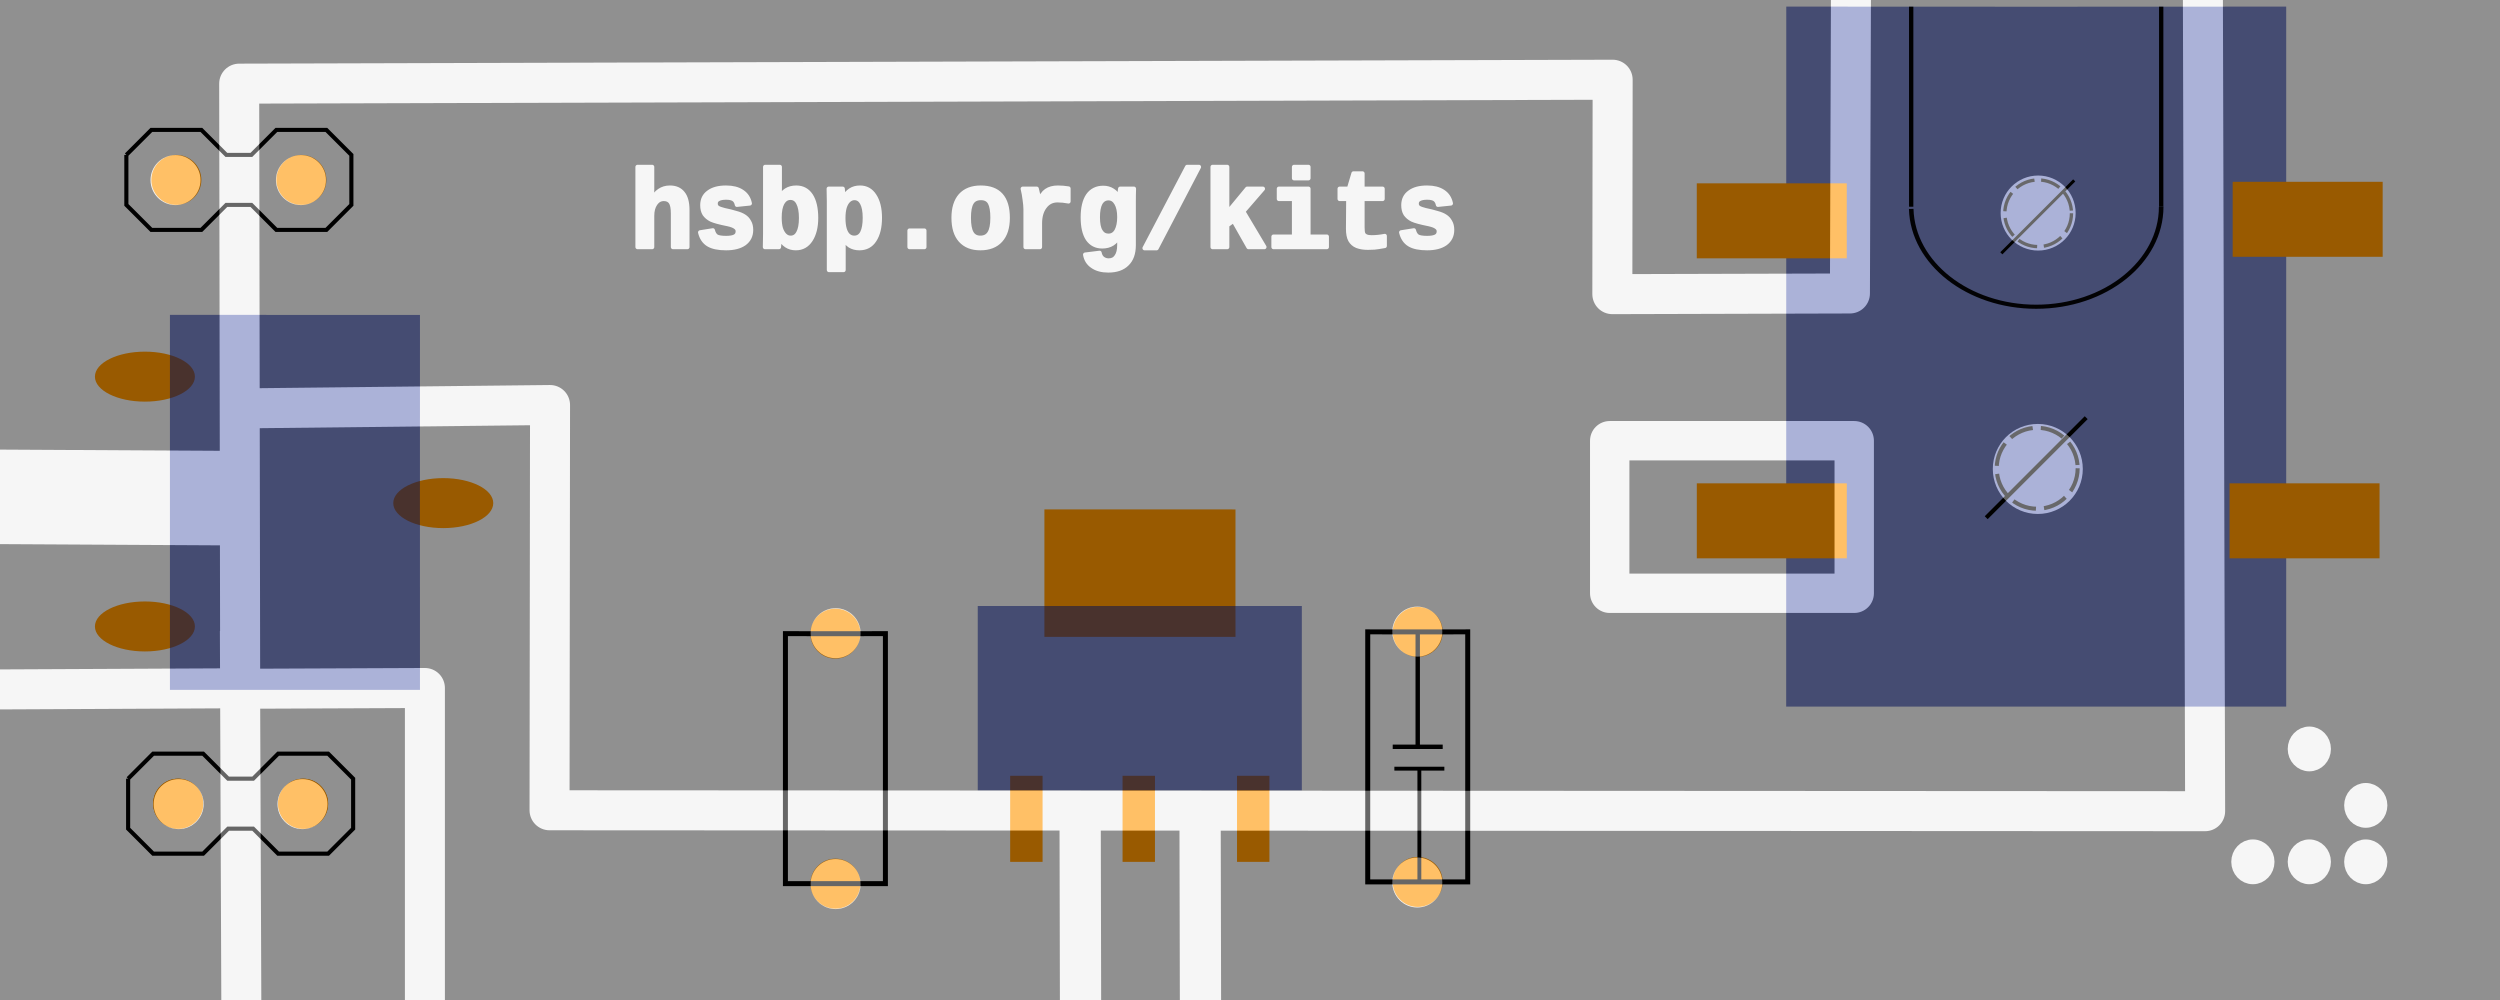
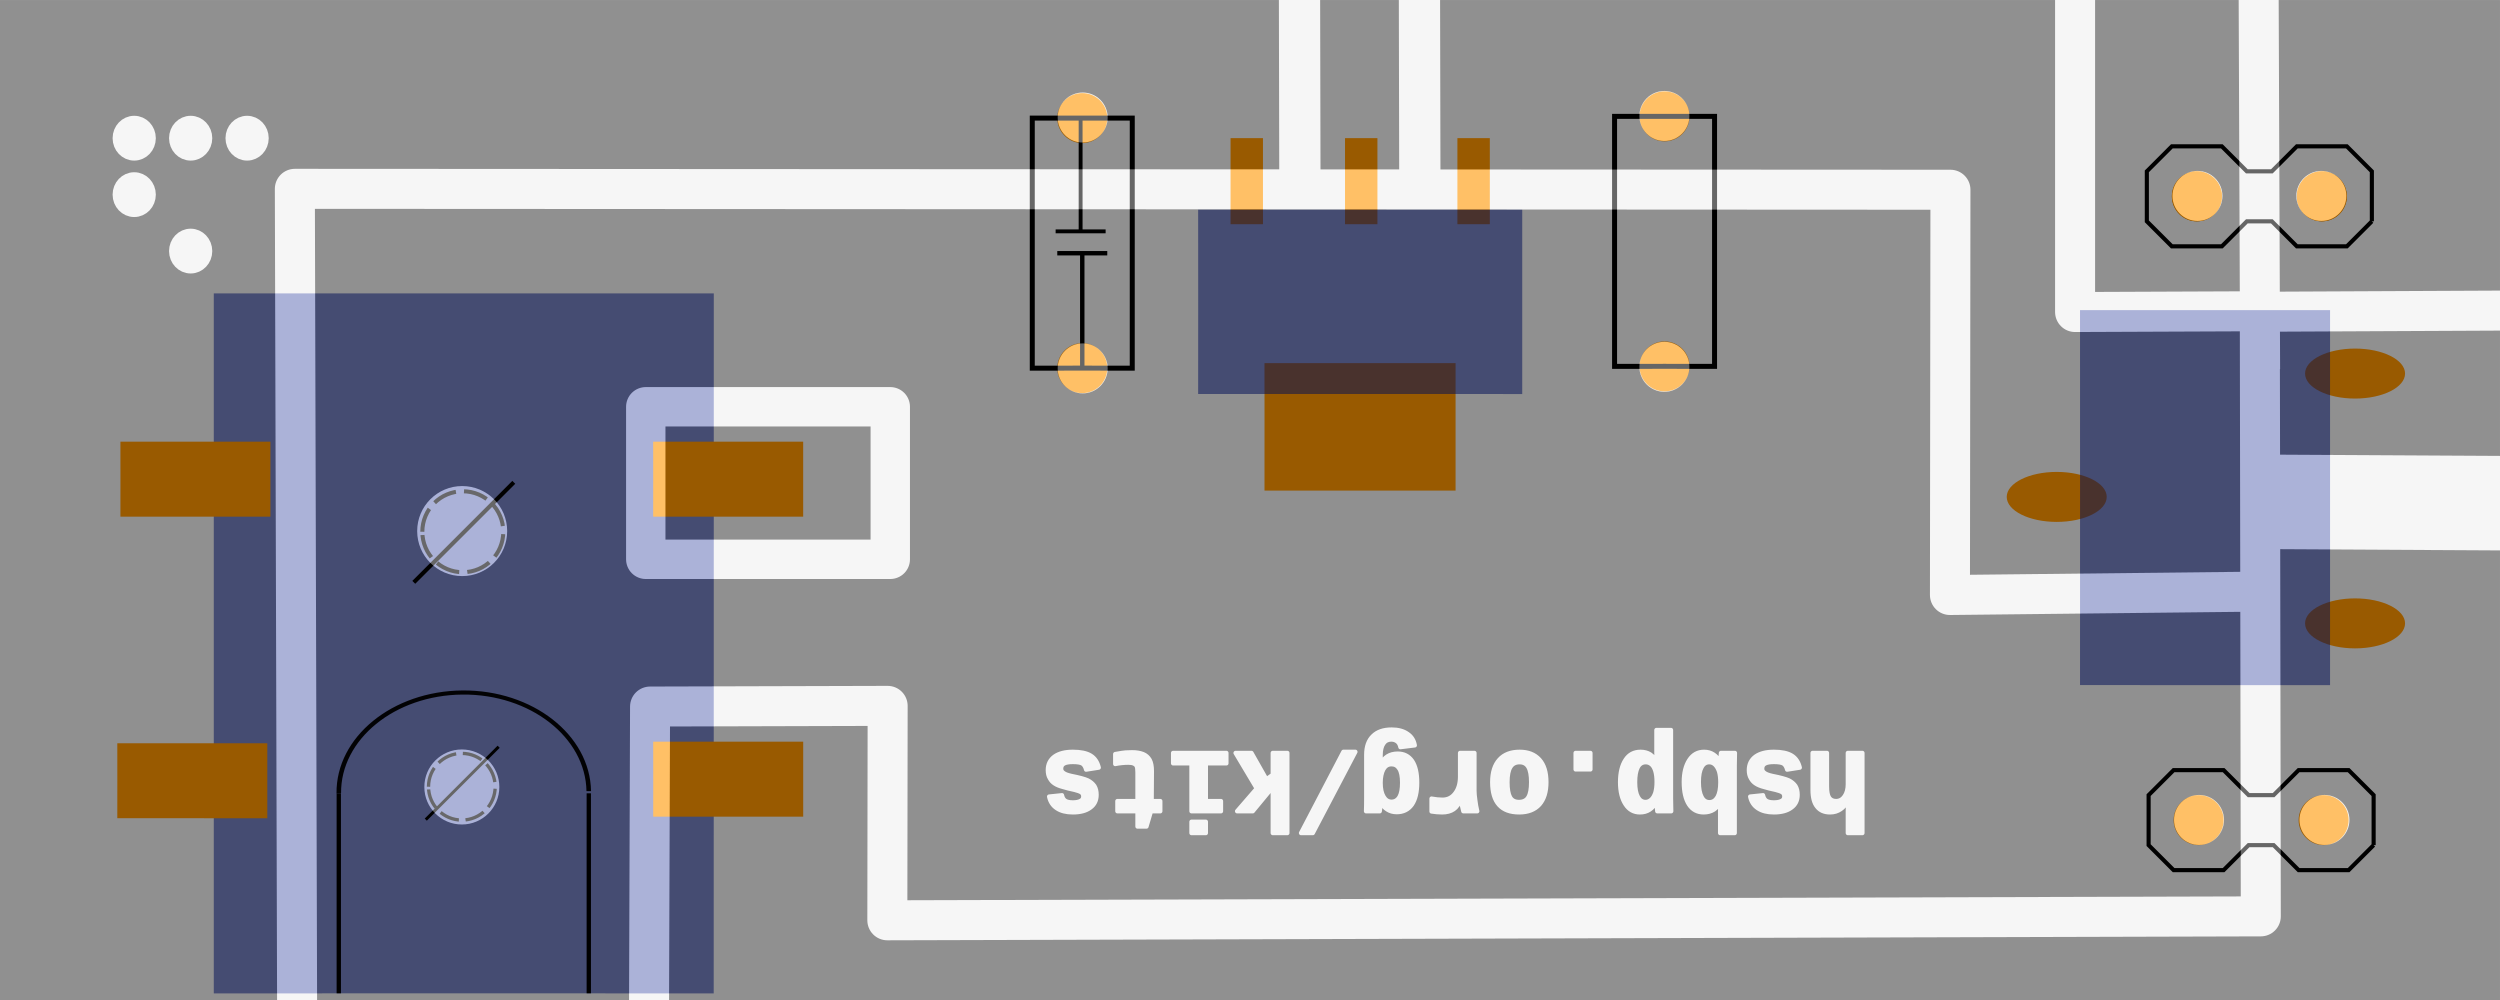
<svg xmlns="http://www.w3.org/2000/svg" xmlns:ns1="http://www.openswatchbook.org/uri/2009/osb" xmlns:xlink="http://www.w3.org/1999/xlink" width="177.165" height="70.866" id="svg2" version="1.1" style="display:inline">
  <defs id="defs4">
    <linearGradient id="linearGradient4257" ns1:paint="solid">
      <stop style="stop-color:#ffffff;stop-opacity:1;" offset="0" id="stop4259" />
    </linearGradient>
    <linearGradient id="linearGradient4306" ns1:paint="solid">
      <stop style="stop-color:#000000;stop-opacity:1;" offset="0" id="stop4308" />
    </linearGradient>
    <filter id="filter4205" x="0" y="0" width="1" height="1" color-interpolation-filters="sRGB">
      <feGaussianBlur id="feGaussianBlur4207" in="SourceAlpha" stdDeviation="4.2" />
      <feOffset id="feOffset4209" dy="5" dx="5" result="result91" />
      <feComposite id="feComposite4211" in2="result91" operator="out" in="SourceGraphic" />
    </filter>
    <linearGradient xlink:href="#linearGradient4257" id="linearGradient4261" x1="-1.522" y1="35.116" x2="20.772" y2="35.116" gradientUnits="userSpaceOnUse" gradientTransform="translate(0,78.20279)" />
  </defs>
  <g transform="translate(0,-77.95279)" style="display:inline" id="g3113">
-     <g transform="translate(4.125,3.75)" id="g3115">
-       <path transform="matrix(0,0.1666398,-0.1666398,0,20.30714,117.5756)" d="m 92.126,70.866 c 0,5.871 -4.759,10.63 -10.63,10.63 -5.871,0 -10.63,-4.759 -10.63,-10.63 0,-5.871 4.759,-10.63 10.63,-10.63 5.871,0 10.63,4.759 10.63,10.63 z" id="path3117" style="fill:#ff9600;fill-opacity:1;stroke:none" />
-       <path style="fill:#ff9600;fill-opacity:1;stroke:none" id="path3119" d="m 92.126,70.866 c 0,5.871 -4.759,10.63 -10.63,10.63 -5.871,0 -10.63,-4.759 -10.63,-10.63 0,-5.871 4.759,-10.63 10.63,-10.63 5.871,0 10.63,4.759 10.63,10.63 z" transform="matrix(0,0.1666398,-0.1666398,0,29.16569,117.5759)" />
+     <g transform="matrix(-1,0,0,-1,173.0388,223.0232)" id="g3115">
+       <path transform="matrix(0,0.1666398,-0.1666398,0,20.30714,117.5756)" d="m 92.126,70.866 a 10.63,10.63 0 1 1 -21.26,0 10.63,10.63 0 1 1 21.26,0 z" id="path3117" style="fill:#ff9600;fill-opacity:1;stroke:none" />
+       <path style="fill:#ff9600;fill-opacity:1;stroke:none" id="path3119" d="m 92.126,70.866 a 10.63,10.63 0 1 1 -21.26,0 10.63,10.63 0 1 1 21.26,0 z" transform="matrix(0,0.1666398,-0.1666398,0,29.16569,117.5759)" />
      <path id="path3121" d="m 4.955,129.385 0,3.543 1.772,1.772 3.543,0 1.772,-1.772 1.772,0 1.772,1.772 3.543,0 1.772,-1.772 0,-3.543 -1.772,-1.772 -3.543,0 -1.772,1.772 -1.772,0 -1.772,-1.772 -3.543,0 -1.772,1.772" style="fill:none;stroke:#000000;stroke-width:0.291;stroke-linecap:butt;stroke-linejoin:miter;stroke-miterlimit:4;stroke-opacity:1;stroke-dasharray:none" />
-       <path style="fill:#ff9600;fill-opacity:1;stroke:none" id="path3123" d="m 92.126,70.866 c 0,5.871 -4.759,10.63 -10.63,10.63 -5.871,0 -10.63,-4.759 -10.63,-10.63 0,-5.871 4.759,-10.63 10.63,-10.63 5.871,0 10.63,4.759 10.63,10.63 z" transform="matrix(0,0.1666398,-0.1666398,0,20.30714,117.5756)" />
-       <path transform="matrix(0,0.1666398,-0.1666398,0,29.16569,117.5759)" d="m 92.126,70.866 c 0,5.871 -4.759,10.63 -10.63,10.63 -5.871,0 -10.63,-4.759 -10.63,-10.63 0,-5.871 4.759,-10.63 10.63,-10.63 5.871,0 10.63,4.759 10.63,10.63 z" id="path3125" style="fill:#ff9600;fill-opacity:1;stroke:none" />
+       <path style="fill:#ff9600;fill-opacity:1;stroke:none" id="path3123" d="m 92.126,70.866 a 10.63,10.63 0 1 1 -21.26,0 10.63,10.63 0 1 1 21.26,0 z" transform="matrix(0,0.1666398,-0.1666398,0,20.30714,117.5756)" />
+       <path transform="matrix(0,0.1666398,-0.1666398,0,29.16569,117.5759)" d="m 92.126,70.866 a 10.63,10.63 0 1 1 -21.26,0 10.63,10.63 0 1 1 21.26,0 z" id="path3125" style="fill:#ff9600;fill-opacity:1;stroke:none" />
    </g>
-     <g transform="translate(4,-3.25)" id="g3127">
+     <g transform="matrix(-1,0,0,-1,173.1638,230.0232)" id="g3127">
      <a transform="translate(-0.3605326,15.99922)" id="a3129">
        <path id="path3131" d="m 5.315,76.181 0,3.543 1.772,1.772 3.543,0 1.772,-1.772 1.772,0 1.772,1.772 3.543,0 1.772,-1.772 0,-3.543 -1.772,-1.772 -3.543,0 -1.772,1.772 -1.772,0 -1.772,-1.772 -3.543,0 -1.772,1.772" style="fill:none;stroke:#000000;stroke-width:0.291;stroke-linecap:butt;stroke-linejoin:miter;stroke-miterlimit:4;stroke-opacity:1;stroke-dasharray:none" />
      </a>
-       <path transform="matrix(0,0.1666398,-0.1666398,0,29.16569,80.37121)" d="m 92.126,70.866 c 0,5.871 -4.759,10.63 -10.63,10.63 -5.871,0 -10.63,-4.759 -10.63,-10.63 0,-5.871 4.759,-10.63 10.63,-10.63 5.871,0 10.63,4.759 10.63,10.63 z" id="path3133" style="fill:#ff9600;fill-opacity:1;stroke:none" />
-       <path style="fill:#ff9600;fill-opacity:1;stroke:none" id="path3135" d="m 92.126,70.866 c 0,5.871 -4.759,10.63 -10.63,10.63 -5.871,0 -10.63,-4.759 -10.63,-10.63 0,-5.871 4.759,-10.63 10.63,-10.63 5.871,0 10.63,4.759 10.63,10.63 z" transform="matrix(0,0.1666398,-0.1666398,0,20.30742,80.37121)" />
+       <path transform="matrix(0,0.1666398,-0.1666398,0,29.16569,80.37121)" d="m 92.126,70.866 a 10.63,10.63 0 1 1 -21.26,0 10.63,10.63 0 1 1 21.26,0 z" id="path3133" style="fill:#ff9600;fill-opacity:1;stroke:none" />
+       <path style="fill:#ff9600;fill-opacity:1;stroke:none" id="path3135" d="m 92.126,70.866 a 10.63,10.63 0 1 1 -21.26,0 10.63,10.63 0 1 1 21.26,0 z" transform="matrix(0,0.1666398,-0.1666398,0,20.30742,80.37121)" />
    </g>
-     <g id="g3988">
-       <path style="fill:#ff9600;fill-opacity:1;stroke:none" id="path3139" d="m 92.126,70.866 c 0,5.871 -4.759,10.63 -10.63,10.63 -5.871,0 -10.63,-4.759 -10.63,-10.63 0,-5.871 4.759,-10.63 10.63,-10.63 5.871,0 10.63,4.759 10.63,10.63 z" transform="matrix(0,0.1666398,-0.1666398,0,112.2766,109.153)" />
-       <path transform="matrix(0,0.1666398,-0.1666398,0,112.2763,126.8698)" d="m 92.126,70.866 c 0,5.871 -4.759,10.63 -10.63,10.63 -5.871,0 -10.63,-4.759 -10.63,-10.63 0,-5.871 4.759,-10.63 10.63,-10.63 5.871,0 10.63,4.759 10.63,10.63 z" id="path3141" style="fill:#ff9600;fill-opacity:1;stroke:none" />
+     <g id="g3988" transform="matrix(-1,0,0,-1,177.1638,226.7732)">
+       <path style="fill:#ff9600;fill-opacity:1;stroke:none" id="path3139" d="m 92.126,70.866 a 10.63,10.63 0 1 1 -21.26,0 10.63,10.63 0 1 1 21.26,0 z" transform="matrix(0,0.1666398,-0.1666398,0,112.2766,109.153)" />
+       <path transform="matrix(0,0.1666398,-0.1666398,0,112.2763,126.8698)" d="m 92.126,70.866 a 10.63,10.63 0 1 1 -21.26,0 10.63,10.63 0 1 1 21.26,0 z" id="path3141" style="fill:#ff9600;fill-opacity:1;stroke:none" />
      <path style="fill:none;stroke:#000000;stroke-width:0.354;stroke-miterlimit:4;stroke-opacity:1;stroke-dasharray:none" d="m 100.468,122.733 3.543,-0.003 0,17.72 -3.543,0 -3.543,0 0.001,-17.72 z" id="path3143" />
      <path id="path3145" d="m 100.468,122.705 0,8.17 -1.772,0 3.543,0 0,0 0,0" style="fill:none;stroke:#000000;stroke-width:0.312;stroke-linecap:butt;stroke-linejoin:miter;stroke-miterlimit:4;stroke-opacity:1;stroke-dasharray:none" />
      <path id="path3147" d="m 100.585,140.373 0,-7.948 -1.772,0 3.543,0" style="fill:none;stroke:#000000;stroke-width:0.275;stroke-linecap:butt;stroke-linejoin:miter;stroke-miterlimit:4;stroke-opacity:1;stroke-dasharray:none" />
    </g>
-     <g id="g3995">
+     <g id="g3995" transform="matrix(-1,0,0,-1,177.1638,226.7732)">
      <g transform="translate(-15.2067,73.25131)" id="g3151">
-         <path style="fill:#ff9600;fill-opacity:1;stroke:none" id="path3154" d="m 92.126,70.866 c 0,5.871 -4.759,10.63 -10.63,10.63 -5.871,0 -10.63,-4.759 -10.63,-10.63 0,-5.871 4.759,-10.63 10.63,-10.63 5.871,0 10.63,4.759 10.63,10.63 z" transform="matrix(0,0.1666398,-0.1666398,0,86.21885,36.02583)" />
-         <path transform="matrix(0,0.1666398,-0.1666398,0,86.21857,53.74265)" d="m 92.126,70.866 c 0,5.871 -4.759,10.63 -10.63,10.63 -5.871,0 -10.63,-4.759 -10.63,-10.63 0,-5.871 4.759,-10.63 10.63,-10.63 5.871,0 10.63,4.759 10.63,10.63 z" id="path3156" style="fill:#ff9600;fill-opacity:1;stroke:none" />
+         <path style="fill:#ff9600;fill-opacity:1;stroke:none" id="path3154" d="m 92.126,70.866 a 10.63,10.63 0 1 1 -21.26,0 10.63,10.63 0 1 1 21.26,0 z" transform="matrix(0,0.1666398,-0.1666398,0,86.21885,36.02583)" />
+         <path transform="matrix(0,0.1666398,-0.1666398,0,86.21857,53.74265)" d="m 92.126,70.866 a 10.63,10.63 0 1 1 -21.26,0 10.63,10.63 0 1 1 21.26,0 z" id="path3156" style="fill:#ff9600;fill-opacity:1;stroke:none" />
        <path style="fill:none;stroke:#000000;stroke-width:0.354;stroke-miterlimit:4;stroke-opacity:1;stroke-dasharray:none" d="m 74.409,49.609 3.543,-0.003 0,17.717 -3.543,0 -3.543,0 0.001,-17.717 z" id="path3158" />
      </g>
    </g>
  </g>
  <g id="layer3" style="display:inline" transform="translate(0,-77.95279)">
-     <g id="g3986" transform="translate(0,1)">
-       <path transform="matrix(0,-0.1666398,0.3333199,0,7.791309,126.1868)" d="m 92.126,70.866 c 0,5.871 -4.759,10.63 -10.63,10.63 -5.871,0 -10.63,-4.759 -10.63,-10.63 0,-5.871 4.759,-10.63 10.63,-10.63 5.871,0 10.63,4.759 10.63,10.63 z" id="path4290" style="fill:#ff9600;fill-opacity:1;stroke:none" />
-       <path style="fill:#ff9600;fill-opacity:1;stroke:none" id="path4292" d="m 92.126,70.866 c 0,5.871 -4.759,10.63 -10.63,10.63 -5.871,0 -10.63,-4.759 -10.63,-10.63 0,-5.871 4.759,-10.63 10.63,-10.63 5.871,0 10.63,4.759 10.63,10.63 z" transform="matrix(0,-0.1666398,0.3333199,0,-13.35142,134.9275)" />
-       <path transform="matrix(0,-0.1666398,0.3333199,0,-13.35142,117.2243)" d="m 92.126,70.866 c 0,5.871 -4.759,10.63 -10.63,10.63 -5.871,0 -10.63,-4.759 -10.63,-10.63 0,-5.871 4.759,-10.63 10.63,-10.63 5.871,0 10.63,4.759 10.63,10.63 z" id="path4294" style="fill:#ff9600;fill-opacity:1;stroke:none" />
+     <g id="g3986" transform="matrix(-1,0,0,-1,177.1638,225.7732)">
+       <path transform="matrix(0,-0.1666398,0.3333199,0,7.791309,126.1868)" d="m 92.126,70.866 a 10.63,10.63 0 1 1 -21.26,0 10.63,10.63 0 1 1 21.26,0 z" id="path4290" style="fill:#ff9600;fill-opacity:1;stroke:none" />
+       <path style="fill:#ff9600;fill-opacity:1;stroke:none" id="path4292" d="m 92.126,70.866 a 10.63,10.63 0 1 1 -21.26,0 10.63,10.63 0 1 1 21.26,0 z" transform="matrix(0,-0.1666398,0.3333199,0,-13.35142,134.9275)" />
+       <path transform="matrix(0,-0.1666398,0.3333199,0,-13.35142,117.2243)" d="m 92.126,70.866 a 10.63,10.63 0 1 1 -21.26,0 10.63,10.63 0 1 1 21.26,0 z" id="path4294" style="fill:#ff9600;fill-opacity:1;stroke:none" />
      <path id="path4261" d="m 29.758,112.554 0.003,13.287 -17.719,0 0,-13.287 0,-13.287 17.719,0.004 z" style="fill:#001590;fill-opacity:0.522;stroke:none" />
    </g>
-     <g id="g3960" transform="matrix(1.296333,0,0,1.187914,-2.643229,-17.54253)">
+     <g id="g3960" transform="matrix(-1.296333,0,0,-1.187914,179.807,244.3158)">
      <g id="g4005" transform="translate(0,-3.367249)">
        <path style="fill:#ff9600;fill-opacity:1;stroke:none" d="m 69.577,118.45 0.002,3.3 -10.446,0 0,-3.3 0,-4.304 10.446,9.8e-4 z" id="path4304" />
        <path id="path4323" d="m 59.033,132.605 2.88e-4,2.567 -1.772,0 0,-2.567 0,-2.567 1.772,8.8e-4 z" style="fill:#ff9600;fill-opacity:1;stroke:none" />
        <path style="fill:#ff9600;fill-opacity:1;stroke:none" d="m 65.177,132.605 2.88e-4,2.567 -1.772,0 0,-2.567 0,-2.567 1.772,8.8e-4 z" id="path4325" />
        <path id="path4327" d="m 71.434,132.605 2.88e-4,2.567 -1.772,0 0,-2.567 0,-2.567 1.772,8.8e-4 z" style="fill:#ff9600;fill-opacity:1;stroke:none" />
        <path id="path3403" d="m 73.203,125.406 0.003,5.499 -17.717,0 0,-5.499 0,-5.499 17.717,0.002 z" style="fill:#001590;fill-opacity:0.522;stroke:none" />
      </g>
    </g>
-     <g id="g3987" transform="translate(30.25,-12.75)">
+     <g id="g3987" transform="matrix(-1,0,0,-1,146.9138,239.5232)">
      <path style="fill:#001590;fill-opacity:0.522;stroke:none" d="m 114.047,91.179 17.717,-0.008 0,49.606 -17.717,0 -17.717,0 0.006,-49.606 z" id="path3425" />
-       <path style="fill:none;stroke:#000000;stroke-width:0.354;stroke-linejoin:round;stroke-miterlimit:4;stroke-opacity:0.961;stroke-dasharray:2.126, 0.709;stroke-dashoffset:0" id="path4219" d="m 86.811,182.48 c 0,1.957 -1.586,3.543 -3.543,3.543 -1.957,0 -3.543,-1.586 -3.543,-3.543 0,-1.957 1.586,-3.543 3.543,-3.543 1.957,0 3.543,1.586 3.543,3.543 z" transform="matrix(0.6666667,0,0,0.6666667,58.67301,-15.83593)" />
+       <path style="fill:none;stroke:#000000;stroke-width:0.354;stroke-linejoin:round;stroke-miterlimit:4;stroke-opacity:0.961;stroke-dasharray:2.126, 0.709;stroke-dashoffset:0" id="path4219" d="m 86.811,182.48 a 3.543,3.543 0 1 1 -7.087,0 3.543,3.543 0 1 1 7.087,0 z" transform="matrix(0.6666667,0,0,0.6666667,58.67301,-15.83593)" />
      <path style="fill:#ff9600;fill-opacity:1;stroke:none;display:inline" d="m 100.622,106.353 0.002,2.657 -10.63,0 0,-2.657 0,-2.657 10.63,9e-4 z" id="path4329" />
      <path id="path4331" d="m 138.599,106.242 0.002,2.657 -10.63,0 0,-2.657 0,-2.657 10.63,9e-4 z" style="fill:#ff9600;fill-opacity:1;stroke:none;display:inline" />
      <path style="fill:#ff9600;fill-opacity:1;stroke:none;display:inline" d="m 138.378,127.613 0.002,2.657 -10.63,0 0,-2.657 0,-2.657 10.63,9e-4 z" id="path4333" />
      <path id="path4335" d="m 100.624,127.613 0.002,2.657 -10.63,0 0,-2.657 0,-2.657 10.63,9e-4 z" style="fill:#ff9600;fill-opacity:1;stroke:none;display:inline" />
-       <path transform="matrix(0.8095238,0,0,0.8095238,46.70917,-23.83433)" d="m 86.811,182.48 c 0,1.957 -1.586,3.543 -3.543,3.543 -1.957,0 -3.543,-1.586 -3.543,-3.543 0,-1.957 1.586,-3.543 3.543,-3.543 1.957,0 3.543,1.586 3.543,3.543 z" id="path4228" style="fill:none;stroke:#000000;stroke-width:0.354;stroke-linejoin:round;stroke-miterlimit:4;stroke-opacity:0.961;stroke-dasharray:2.126, 0.709;stroke-dashoffset:0" />
+       <path transform="matrix(0.8095238,0,0,0.8095238,46.70917,-23.83433)" d="m 86.811,182.48 a 3.543,3.543 0 1 1 -7.087,0 3.543,3.543 0 1 1 7.087,0 z" id="path4228" style="fill:none;stroke:#000000;stroke-width:0.354;stroke-linejoin:round;stroke-miterlimit:4;stroke-opacity:0.961;stroke-dasharray:2.126, 0.709;stroke-dashoffset:0" />
      <path id="path4231" d="m 110.504,127.39 c 7.087,-7.087 7.087,-7.087 7.087,-7.087" style="fill:none;stroke:#000000;stroke-width:0.291;stroke-linecap:butt;stroke-linejoin:miter;stroke-miterlimit:4;stroke-opacity:1;stroke-dasharray:none" />
-       <path style="fill:none;stroke:#000000;stroke-width:0.291;stroke-linejoin:round;stroke-miterlimit:4;stroke-opacity:0.961;stroke-dasharray:none;stroke-dashoffset:0" id="path4233" d="m 69.094,186.024 c 0,3.914 -3.569,7.087 -7.972,7.087 -4.336,0 -7.877,-3.08 -7.971,-6.933" transform="matrix(1.111111,0,0,1,46.13385,-80.67093)" />
+       <path style="fill:none;stroke:#000000;stroke-width:0.291;stroke-linejoin:round;stroke-miterlimit:4;stroke-opacity:0.961;stroke-dasharray:none;stroke-dashoffset:0" id="path4233" d="m 69.094,186.024 a 7.972,7.087 0 0 1 -15.943,0.153" transform="matrix(1.111111,0,0,1,46.13385,-80.67093)" />
      <path style="fill:none;stroke:#000000;stroke-width:0.306;stroke-linecap:butt;stroke-linejoin:miter;stroke-miterlimit:4;stroke-opacity:1;stroke-dasharray:none" d="m 122.906,91.179 0,14.173 0,0 0,0" id="path4235" />
      <path id="path4259" d="m 105.189,91.179 0,14.173 0,0 0,0" style="fill:none;stroke:#000000;stroke-width:0.306;stroke-linecap:butt;stroke-linejoin:miter;stroke-miterlimit:4;stroke-opacity:1;stroke-dasharray:none" />
      <path style="fill:none;stroke:#000000;stroke-width:0.212;stroke-linecap:butt;stroke-linejoin:miter;stroke-miterlimit:4;stroke-opacity:1;stroke-dasharray:none" d="m 111.576,108.652 c 5.165,-5.165 5.165,-5.165 5.165,-5.165" id="path3984" />
    </g>
  </g>
  <g transform="translate(0,-77.95279)" style="opacity:0.4;display:inline" id="g4090">
-     <g transform="translate(-2.693315,87.03021)" id="g4094">
+     <g transform="matrix(-1,0,0,-1,179.8571,139.743)" id="g4094">
      <path transform="matrix(0,-0.1666668,0.1666668,0,50.19684,49.01575)" d="m 92.126,70.866 a 10.63,10.63 0 1 1 -21.26,0 10.63,10.63 0 1 1 21.26,0 z" id="path4096" style="fill:none;stroke:none;display:inline" />
      <path style="fill:#000000;fill-opacity:1;display:inline" d="m 62.011,31.958 c -1.947,0 -3.469,1.521 -3.469,3.469 0,1.947 1.521,3.5 3.469,3.5 1.947,0 3.5,-1.553 3.5,-3.5 0,-1.947 -1.553,-3.469 -3.5,-3.469 z m 0,3.031 c 0.245,0 0.469,0.192 0.469,0.438 0,0.245 -0.224,0.469 -0.469,0.469 -0.245,0 -0.438,-0.224 -0.438,-0.469 0,-0.245 0.192,-0.438 0.438,-0.438 z" id="path4098" />
    </g>
-     <g id="g4100" transform="translate(-2.87009,105.2771)">
+     <g id="g4100" transform="matrix(-1,0,0,-1,180.0339,121.4962)">
      <path style="fill:none;stroke:none;display:inline" id="path4102" d="m 92.126,70.866 a 10.63,10.63 0 1 1 -21.26,0 10.63,10.63 0 1 1 21.26,0 z" transform="matrix(0,-0.1666668,0.1666668,0,50.19684,49.01575)" />
      <path id="path4104" d="m 62.011,31.958 c -1.947,0 -3.469,1.521 -3.469,3.469 0,1.947 1.521,3.5 3.469,3.5 1.947,0 3.5,-1.553 3.5,-3.5 0,-1.947 -1.553,-3.469 -3.5,-3.469 z m 0,3.031 c 0.245,0 0.469,0.192 0.469,0.438 0,0.245 -0.224,0.469 -0.469,0.469 -0.245,0 -0.438,-0.224 -0.438,-0.469 0,-0.245 0.192,-0.438 0.438,-0.438 z" style="fill:#000000;fill-opacity:1;display:inline" />
    </g>
-     <g transform="matrix(1.076101,0,0,1.811746,-45.21765,71.19607)" id="g4106">
+     <g transform="matrix(-1.076101,0,0,-1.811746,222.3814,155.5772)" id="g4106">
      <path transform="matrix(0,-0.1666668,0.1666668,0,50.19684,49.01575)" d="m 92.126,70.866 a 10.63,10.63 0 1 1 -21.26,0 10.63,10.63 0 1 1 21.26,0 z" id="path4108" style="fill:none;stroke:none;display:inline" />
      <path style="fill:#000000;fill-opacity:1;display:inline" d="m 62.011,31.958 c -1.947,0 -3.469,1.521 -3.469,3.469 0,1.947 1.521,3.5 3.469,3.5 1.947,0 3.5,-1.553 3.5,-3.5 0,-1.947 -1.553,-3.469 -3.5,-3.469 z m 0,3.031 c 0.245,0 0.469,0.192 0.469,0.438 0,0.245 -0.224,0.469 -0.469,0.469 -0.245,0 -0.438,-0.224 -0.438,-0.469 0,-0.245 0.192,-0.438 0.438,-0.438 z" id="path4110" />
    </g>
-     <g id="g4130" transform="translate(38.38884,87.20699)">
+     <g id="g4130" transform="matrix(-1,0,0,-1,138.7749,139.5662)">
      <path style="fill:none;stroke:none;display:inline" id="path4132" d="m 92.126,70.866 a 10.63,10.63 0 1 1 -21.26,0 10.63,10.63 0 1 1 21.26,0 z" transform="matrix(0,-0.1666668,0.1666668,0,50.19684,49.01575)" />
      <path id="path4134" d="m 62.011,31.958 c -1.947,0 -3.469,1.521 -3.469,3.469 0,1.947 1.521,3.5 3.469,3.5 1.947,0 3.5,-1.553 3.5,-3.5 0,-1.947 -1.553,-3.469 -3.5,-3.469 z m 0,3.031 c 0.245,0 0.469,0.192 0.469,0.438 0,0.245 -0.224,0.469 -0.469,0.469 -0.245,0 -0.438,-0.224 -0.438,-0.469 0,-0.245 0.192,-0.438 0.438,-0.438 z" style="fill:#000000;fill-opacity:1;display:inline" />
    </g>
-     <g transform="translate(38.56561,104.7468)" id="g4136">
+     <g transform="matrix(-1,0,0,-1,138.5982,122.0265)" id="g4136">
      <path transform="matrix(0,-0.1666668,0.1666668,0,50.19684,49.01575)" d="m 92.126,70.866 a 10.63,10.63 0 1 1 -21.26,0 10.63,10.63 0 1 1 21.26,0 z" id="path4138" style="fill:none;stroke:none;display:inline" />
      <path style="fill:#000000;fill-opacity:1;display:inline" d="m 62.011,32.134 c -1.947,0 -3.469,1.521 -3.469,3.469 0,1.947 1.521,3.5 3.469,3.5 1.947,0 3.5,-1.553 3.5,-3.5 0,-1.947 -1.553,-3.469 -3.5,-3.469 z m 0,3.031 c 0.245,0 0.469,0.192 0.469,0.438 0,0.245 -0.224,0.469 -0.469,0.469 -0.245,0 -0.438,-0.224 -0.438,-0.469 0,-0.245 0.192,-0.438 0.438,-0.438 z" id="path4140" />
      <rect style="fill:#000000;fill-opacity:1;fill-rule:evenodd;stroke:#000000;stroke-width:0;stroke-linecap:butt;stroke-linejoin:miter;stroke-miterlimit:4;stroke-opacity:1;stroke-dasharray:none" id="rect4247" width="177.165" height="70.866" x="0" y="5.4066572e-07" transform="translate(-38.56561,-26.79396)" />
    </g>
    <path style="fill:#ffffff;fill-opacity:1;fill-rule:evenodd;stroke:#ffffff;stroke-width:2.835;stroke-linejoin:round;stroke-miterlimit:4;stroke-opacity:1;stroke-dasharray:none;stroke-dashoffset:0" id="path4299" d="" />
-     <path style="fill:none;stroke:#ffffff;stroke-width:2.835;stroke-linecap:butt;stroke-linejoin:round;stroke-miterlimit:4;stroke-opacity:1;stroke-dasharray:none" d="m 17,122.661 0.111,28.797 m 0.591,-24.697 12.409,-0.053 0,24.333 M -2,126.819 l 19.02,-0.092 -0.07,-42.846 97.332,-0.279 -0.022,15.196 16.837,-0.048 0.08,-23.364" id="path3153" />
-     <path style="fill:none;stroke:#ffffff;stroke-width:6.698;stroke-linecap:butt;stroke-linejoin:round;stroke-miterlimit:4;stroke-opacity:1;stroke-dasharray:none" d="M 17.766,113.263 -2,113.152" id="path3155" />
-     <path style="fill:none;stroke:#ffffff;stroke-width:2.835;stroke-linecap:butt;stroke-linejoin:round;stroke-miterlimit:4;stroke-opacity:1;stroke-dasharray:none" d="m 16.389,28.949 22.59,-0.247 -0.035,28.719 117.325,0.065 -0.159,-57.898" id="path3161" transform="translate(0,77.95279)" />
-     <path transform="matrix(1.771653,0,0,1.678409,21.81452,44.69199)" d="m 22.111,57.144 a 1,1.056 0 1 1 -2,0 1,1.056 0 1 1 2,0 z" id="path4211" style="fill:#ffffff;fill-opacity:1;fill-rule:evenodd;stroke:#ffffff;stroke-width:0;stroke-linejoin:round;stroke-miterlimit:4;stroke-opacity:0.156;stroke-dasharray:none;stroke-dashoffset:0" />
-     <text xml:space="preserve" style="font-size:7.676px;font-style:normal;font-variant:normal;font-weight:bold;font-stretch:normal;text-align:start;line-height:125%;letter-spacing:0px;word-spacing:0px;writing-mode:lr-tb;text-anchor:start;fill:#ffffff;fill-opacity:1;stroke:#ffffff;stroke-width:0.302;stroke-linejoin:round;stroke-miterlimit:4;stroke-dasharray:none;font-family:Courier New;-inkscape-font-specification:Courier New Bold" x="45.548" y="93.591" id="text4244" transform="scale(0.9804246,1.019966)">
-       <tspan id="tspan4246" x="45.548" y="93.591" style="font-size:7.676px;font-style:normal;font-variant:normal;font-weight:bold;font-stretch:normal;text-align:start;line-height:125%;writing-mode:lr-tb;text-anchor:start;stroke-width:0.302;font-family:Courier New;-inkscape-font-specification:Courier New Bold">hsbp.org/kits</tspan>
+     <path style="fill:none;stroke:#ffffff;stroke-width:2.835;stroke-linecap:butt;stroke-linejoin:round;stroke-miterlimit:4;stroke-opacity:1;stroke-dasharray:none" d="m 160.164,104.112 -0.111,-28.797 m -0.591,24.697 -12.409,0.053 0,-24.333 m 32.111,24.222 -19.02,0.092 0.07,42.846 -97.332,0.279 0.022,-15.196 -16.837,0.048 -0.08,23.364" id="path3153" />
+     <path style="fill:none;stroke:#ffffff;stroke-width:6.698;stroke-linecap:butt;stroke-linejoin:round;stroke-miterlimit:4;stroke-opacity:1;stroke-dasharray:none" d="m 159.398,113.51 19.766,0.111" id="path3155" />
+     <path style="fill:none;stroke:#ffffff;stroke-width:2.835;stroke-linecap:butt;stroke-linejoin:round;stroke-miterlimit:4;stroke-opacity:1;stroke-dasharray:none" d="m 160.775,119.871 -22.59,0.247 0.035,-28.719 -117.325,-0.065 0.159,57.898" id="path3161" />
+     <path transform="matrix(-1.771653,0,0,-1.678409,155.3493,182.0813)" d="m 22.111,57.144 a 1,1.056 0 1 1 -2,0 1,1.056 0 1 1 2,0 z" id="path4211" style="fill:#ffffff;fill-opacity:1;fill-rule:evenodd;stroke:#ffffff;stroke-width:0;stroke-linejoin:round;stroke-miterlimit:4;stroke-opacity:0.156;stroke-dasharray:none;stroke-dashoffset:0" />
+     <text xml:space="preserve" style="font-size:7.676px;font-style:normal;font-variant:normal;font-weight:bold;font-stretch:normal;text-align:start;line-height:125%;letter-spacing:0px;word-spacing:0px;writing-mode:lr-tb;text-anchor:start;fill:#ffffff;fill-opacity:1;stroke:#ffffff;stroke-width:0.302;stroke-linejoin:round;stroke-miterlimit:4;stroke-dasharray:none;font-family:Courier New;-inkscape-font-specification:Courier New Bold" x="-135.153" y="-128.743" id="text4244" transform="scale(-0.9804246,-1.019966)">
+       <tspan id="tspan4246" x="-135.153" y="-128.743" style="font-size:7.676px;font-style:normal;font-variant:normal;font-weight:bold;font-stretch:normal;text-align:start;line-height:125%;writing-mode:lr-tb;text-anchor:start;stroke-width:0.302;font-family:Courier New;-inkscape-font-specification:Courier New Bold">hsbp.org/kits</tspan>
    </text>
-     <g id="g3896" transform="translate(118.875,40.375)">
+     <g id="g3896" transform="matrix(-1,0,0,-1,58.28879,186.3982)">
      <path style="fill:#ffffff;fill-opacity:1;fill-rule:evenodd;stroke:#ffffff;stroke-width:1.063;stroke-linejoin:round;stroke-miterlimit:4;stroke-opacity:1;stroke-dasharray:none;stroke-dashoffset:0" id="path3110" d="m 22.111,57.144 a 1,1.056 0 1 1 -2,0 1,1.056 0 1 1 2,0 z" transform="translate(27.66667,41.50834)" />
      <path transform="translate(23.66667,41.50834)" d="m 22.111,57.144 a 1,1.056 0 1 1 -2,0 1,1.056 0 1 1 2,0 z" id="path3120" style="fill:#ffffff;fill-opacity:1;fill-rule:evenodd;stroke:#ffffff;stroke-width:1.063;stroke-linejoin:round;stroke-miterlimit:4;stroke-opacity:1;stroke-dasharray:none;stroke-dashoffset:0" />
      <path style="fill:#ffffff;fill-opacity:1;fill-rule:evenodd;stroke:#ffffff;stroke-width:1.063;stroke-linejoin:round;stroke-miterlimit:4;stroke-opacity:1;stroke-dasharray:none;stroke-dashoffset:0" id="path3122" d="m 22.111,57.144 a 1,1.056 0 1 1 -2,0 1,1.056 0 1 1 2,0 z" transform="translate(19.66667,41.50834)" />
      <path transform="translate(23.66667,33.50834)" d="m 22.111,57.144 a 1,1.056 0 1 1 -2,0 1,1.056 0 1 1 2,0 z" id="path3124" style="fill:#ffffff;fill-opacity:1;fill-rule:evenodd;stroke:#ffffff;stroke-width:1.063;stroke-linejoin:round;stroke-miterlimit:4;stroke-opacity:1;stroke-dasharray:none;stroke-dashoffset:0" />
      <path style="fill:#ffffff;fill-opacity:1;fill-rule:evenodd;stroke:#ffffff;stroke-width:1.063;stroke-linejoin:round;stroke-miterlimit:4;stroke-opacity:1;stroke-dasharray:none;stroke-dashoffset:0" id="path3126" d="m 22.111,57.144 a 1,1.056 0 1 1 -2,0 1,1.056 0 1 1 2,0 z" transform="translate(27.66667,37.50834)" />
    </g>
-     <path transform="matrix(2.65748,0,0,2.517613,88.3329,-50.81593)" d="m 22.111,57.144 a 1,1.056 0 1 1 -2,0 1,1.056 0 1 1 2,0 z" id="path4001" style="fill:#ffffff;fill-opacity:1;fill-rule:evenodd;stroke:#ffffff;stroke-width:0;stroke-linejoin:round;stroke-miterlimit:4;stroke-opacity:0.156;stroke-dasharray:none;stroke-dashoffset:0" />
-     <path style="fill:#ffffff;fill-opacity:1;fill-rule:evenodd;stroke:#ffffff;stroke-width:0;stroke-linejoin:round;stroke-miterlimit:4;stroke-opacity:0.156;stroke-dasharray:none;stroke-dashoffset:0" id="path4003" d="m 22.111,57.144 a 1,1.056 0 1 1 -2,0 1,1.056 0 1 1 2,0 z" transform="matrix(3.188976,0,0,3.021135,77.08836,-61.45401)" />
-     <path style="fill:#ffffff;fill-opacity:1;fill-rule:evenodd;stroke:#ffffff;stroke-width:0;stroke-linejoin:round;stroke-miterlimit:4;stroke-opacity:0.156;stroke-dasharray:none;stroke-dashoffset:0" id="path4025" d="m 22.111,57.144 a 1,1.056 0 1 1 -2,0 1,1.056 0 1 1 2,0 z" transform="matrix(1.771653,0,0,1.678409,21.81452,26.91421)" />
-     <path transform="matrix(1.771653,0,0,1.678409,63.03675,26.8031)" d="m 22.111,57.144 a 1,1.056 0 1 1 -2,0 1,1.056 0 1 1 2,0 z" id="path4027" style="fill:#ffffff;fill-opacity:1;fill-rule:evenodd;stroke:#ffffff;stroke-width:0;stroke-linejoin:round;stroke-miterlimit:4;stroke-opacity:0.156;stroke-dasharray:none;stroke-dashoffset:0" />
-     <path style="fill:#ffffff;fill-opacity:1;fill-rule:evenodd;stroke:#ffffff;stroke-width:0;stroke-linejoin:round;stroke-miterlimit:4;stroke-opacity:0.156;stroke-dasharray:none;stroke-dashoffset:0" id="path4029" d="m 22.111,57.144 a 1,1.056 0 1 1 -2,0 1,1.056 0 1 1 2,0 z" transform="matrix(1.771653,0,0,1.678409,63.03675,44.58087)" />
-     <path style="fill:#ffffff;fill-opacity:1;fill-rule:evenodd;stroke:#ffffff;stroke-width:0;stroke-linejoin:round;stroke-miterlimit:4;stroke-opacity:0.156;stroke-dasharray:none;stroke-dashoffset:0" id="path4031" d="m 22.111,57.144 a 1,1.056 0 1 1 -2,0 1,1.056 0 1 1 2,0 z" transform="matrix(1.771653,0,0,1.678409,-24.74103,39.02532)" />
-     <path transform="matrix(1.771653,0,0,1.678409,-15.96326,39.02532)" d="m 22.111,57.144 a 1,1.056 0 1 1 -2,0 1,1.056 0 1 1 2,0 z" id="path4033" style="fill:#ffffff;fill-opacity:1;fill-rule:evenodd;stroke:#ffffff;stroke-width:0;stroke-linejoin:round;stroke-miterlimit:4;stroke-opacity:0.156;stroke-dasharray:none;stroke-dashoffset:0" />
-     <path style="fill:#ffffff;fill-opacity:1;fill-rule:evenodd;stroke:#ffffff;stroke-width:0;stroke-linejoin:round;stroke-miterlimit:4;stroke-opacity:0.156;stroke-dasharray:none;stroke-dashoffset:0" id="path4035" d="m 22.111,57.144 a 1,1.056 0 1 1 -2,0 1,1.056 0 1 1 2,0 z" transform="matrix(1.771653,0,0,1.678409,-24.96326,-5.196903)" />
-     <path transform="matrix(1.771653,0,0,1.678409,-16.07437,-5.196903)" d="m 22.111,57.144 a 1,1.056 0 1 1 -2,0 1,1.056 0 1 1 2,0 z" id="path4037" style="fill:#ffffff;fill-opacity:1;fill-rule:evenodd;stroke:#ffffff;stroke-width:0;stroke-linejoin:round;stroke-miterlimit:4;stroke-opacity:0.156;stroke-dasharray:none;stroke-dashoffset:0" />
-     <path id="path3881" d="m 76.545,135.764 0.033,15.577" style="fill:none;stroke:#ffffff;stroke-width:2.924;stroke-linecap:butt;stroke-linejoin:round;stroke-miterlimit:4;stroke-opacity:1;stroke-dasharray:none" />
-     <path style="fill:none;stroke:#ffffff;stroke-width:2.924;stroke-linecap:butt;stroke-linejoin:round;stroke-miterlimit:4;stroke-opacity:1;stroke-dasharray:none" d="m 85.045,135.764 0.033,15.577" id="path3883" />
-     <rect style="fill:none;stroke:#ffffff;stroke-width:2.791;stroke-linecap:butt;stroke-linejoin:round;stroke-miterlimit:4;stroke-opacity:1;stroke-dasharray:none" id="rect3885" width="17.327" height="10.81" x="114.074" y="109.185" />
+     <path transform="matrix(-2.65748,0,0,-2.517613,88.83089,277.5892)" d="m 22.111,57.144 a 1,1.056 0 1 1 -2,0 1,1.056 0 1 1 2,0 z" id="path4001" style="fill:#ffffff;fill-opacity:1;fill-rule:evenodd;stroke:#ffffff;stroke-width:0;stroke-linejoin:round;stroke-miterlimit:4;stroke-opacity:0.156;stroke-dasharray:none;stroke-dashoffset:0" />
+     <path style="fill:#ffffff;fill-opacity:1;fill-rule:evenodd;stroke:#ffffff;stroke-width:0;stroke-linejoin:round;stroke-miterlimit:4;stroke-opacity:0.156;stroke-dasharray:none;stroke-dashoffset:0" id="path4003" d="m 22.111,57.144 a 1,1.056 0 1 1 -2,0 1,1.056 0 1 1 2,0 z" transform="matrix(-3.188976,0,0,-3.021135,100.0754,288.2273)" />
+     <path style="fill:#ffffff;fill-opacity:1;fill-rule:evenodd;stroke:#ffffff;stroke-width:0;stroke-linejoin:round;stroke-miterlimit:4;stroke-opacity:0.156;stroke-dasharray:none;stroke-dashoffset:0" id="path4025" d="m 22.111,57.144 a 1,1.056 0 1 1 -2,0 1,1.056 0 1 1 2,0 z" transform="matrix(-1.771653,0,0,-1.678409,155.3493,199.859)" />
+     <path transform="matrix(-1.771653,0,0,-1.678409,114.127,199.9701)" d="m 22.111,57.144 a 1,1.056 0 1 1 -2,0 1,1.056 0 1 1 2,0 z" id="path4027" style="fill:#ffffff;fill-opacity:1;fill-rule:evenodd;stroke:#ffffff;stroke-width:0;stroke-linejoin:round;stroke-miterlimit:4;stroke-opacity:0.156;stroke-dasharray:none;stroke-dashoffset:0" />
+     <path style="fill:#ffffff;fill-opacity:1;fill-rule:evenodd;stroke:#ffffff;stroke-width:0;stroke-linejoin:round;stroke-miterlimit:4;stroke-opacity:0.156;stroke-dasharray:none;stroke-dashoffset:0" id="path4029" d="m 22.111,57.144 a 1,1.056 0 1 1 -2,0 1,1.056 0 1 1 2,0 z" transform="matrix(-1.771653,0,0,-1.678409,114.127,182.1924)" />
+     <path style="fill:#ffffff;fill-opacity:1;fill-rule:evenodd;stroke:#ffffff;stroke-width:0;stroke-linejoin:round;stroke-miterlimit:4;stroke-opacity:0.156;stroke-dasharray:none;stroke-dashoffset:0" id="path4031" d="m 22.111,57.144 a 1,1.056 0 1 1 -2,0 1,1.056 0 1 1 2,0 z" transform="matrix(-1.771653,0,0,-1.678409,201.9048,187.7479)" />
+     <path transform="matrix(-1.771653,0,0,-1.678409,193.127,187.7479)" d="m 22.111,57.144 a 1,1.056 0 1 1 -2,0 1,1.056 0 1 1 2,0 z" id="path4033" style="fill:#ffffff;fill-opacity:1;fill-rule:evenodd;stroke:#ffffff;stroke-width:0;stroke-linejoin:round;stroke-miterlimit:4;stroke-opacity:0.156;stroke-dasharray:none;stroke-dashoffset:0" />
+     <path style="fill:#ffffff;fill-opacity:1;fill-rule:evenodd;stroke:#ffffff;stroke-width:0;stroke-linejoin:round;stroke-miterlimit:4;stroke-opacity:0.156;stroke-dasharray:none;stroke-dashoffset:0" id="path4035" d="m 22.111,57.144 a 1,1.056 0 1 1 -2,0 1,1.056 0 1 1 2,0 z" transform="matrix(-1.771653,0,0,-1.678409,202.127,231.9701)" />
+     <path transform="matrix(-1.771653,0,0,-1.678409,193.2382,231.9701)" d="m 22.111,57.144 a 1,1.056 0 1 1 -2,0 1,1.056 0 1 1 2,0 z" id="path4037" style="fill:#ffffff;fill-opacity:1;fill-rule:evenodd;stroke:#ffffff;stroke-width:0;stroke-linejoin:round;stroke-miterlimit:4;stroke-opacity:0.156;stroke-dasharray:none;stroke-dashoffset:0" />
+     <path id="path3881" d="m 100.619,91.009 -0.033,-15.577" style="fill:none;stroke:#ffffff;stroke-width:2.924;stroke-linecap:butt;stroke-linejoin:round;stroke-miterlimit:4;stroke-opacity:1;stroke-dasharray:none" />
+     <path style="fill:none;stroke:#ffffff;stroke-width:2.924;stroke-linecap:butt;stroke-linejoin:round;stroke-miterlimit:4;stroke-opacity:1;stroke-dasharray:none" d="m 92.119,91.009 -0.033,-15.577" id="path3883" />
+     <rect style="fill:none;stroke:#ffffff;stroke-width:2.791;stroke-linecap:butt;stroke-linejoin:round;stroke-miterlimit:4;stroke-opacity:1;stroke-dasharray:none" id="rect3885" width="17.327" height="10.81" x="-63.09" y="-117.589" transform="scale(-1,-1)" />
  </g>
</svg>
